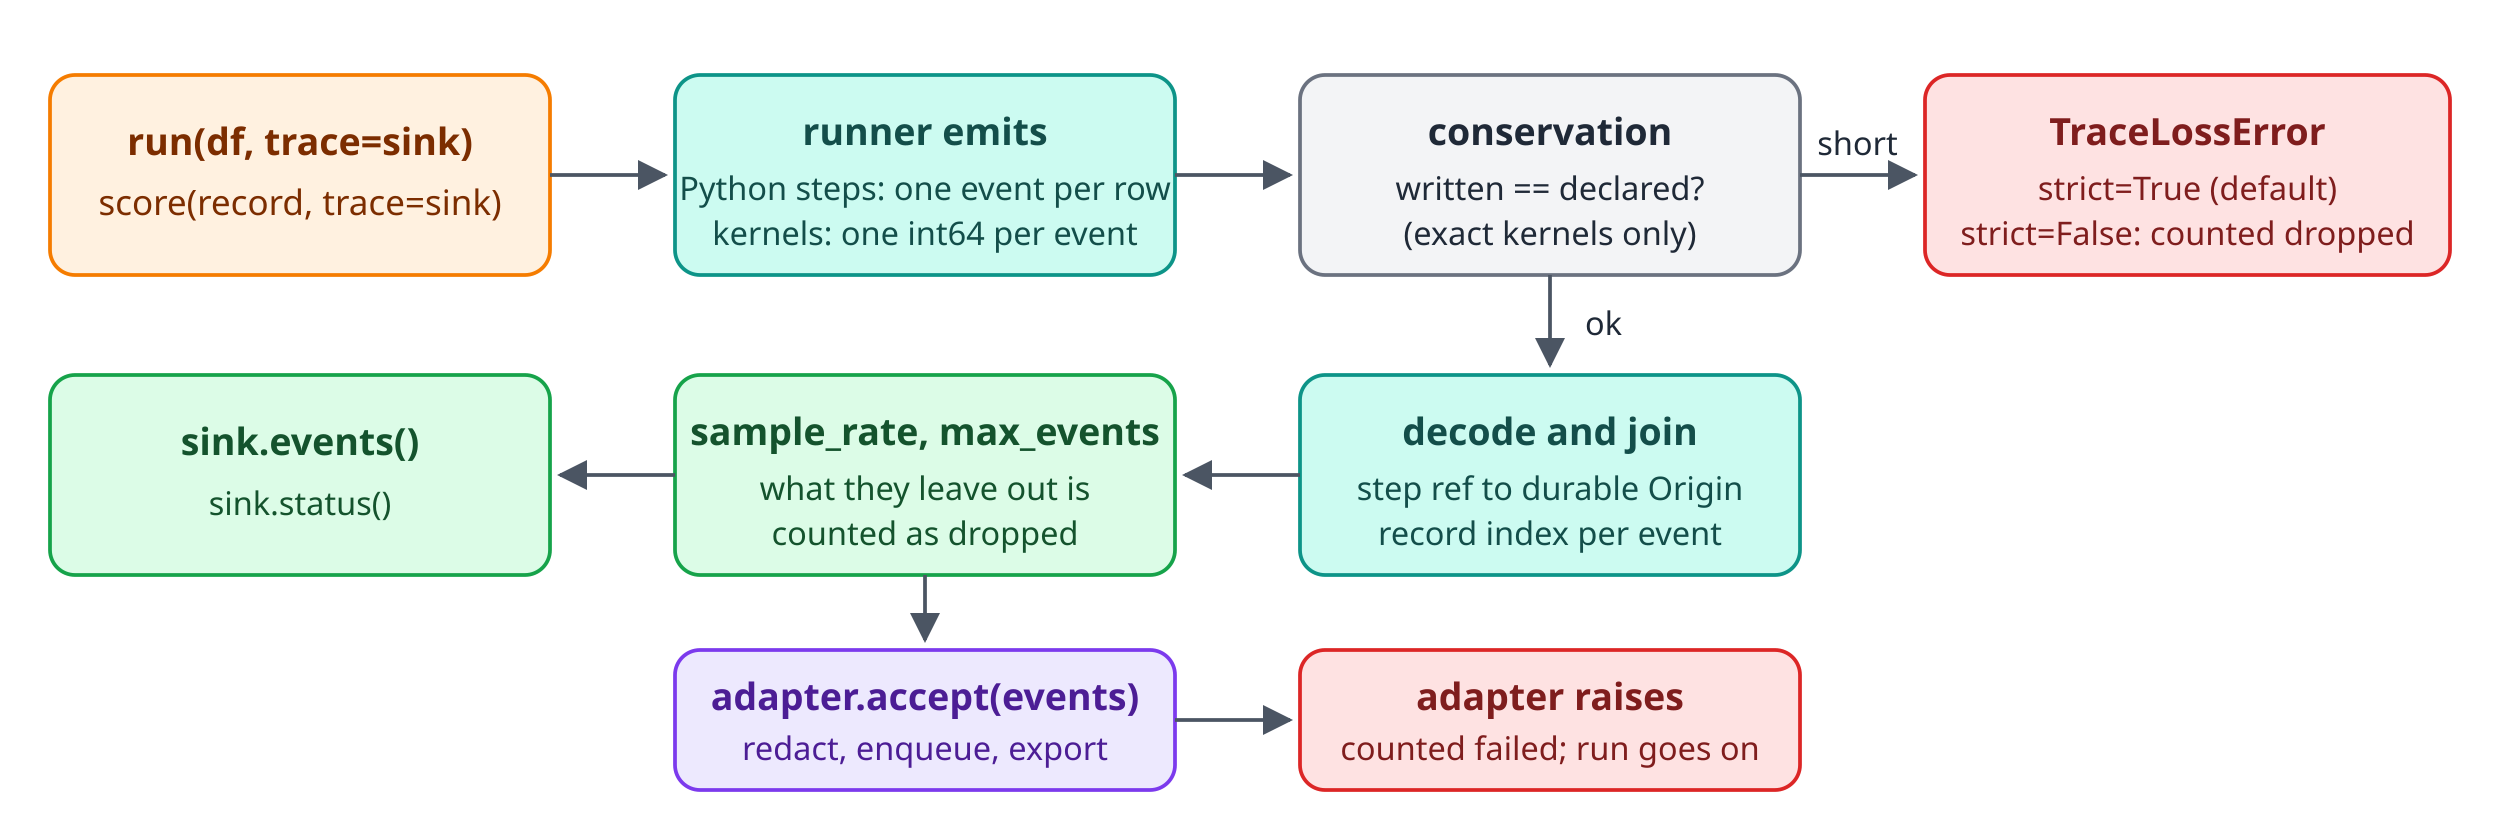
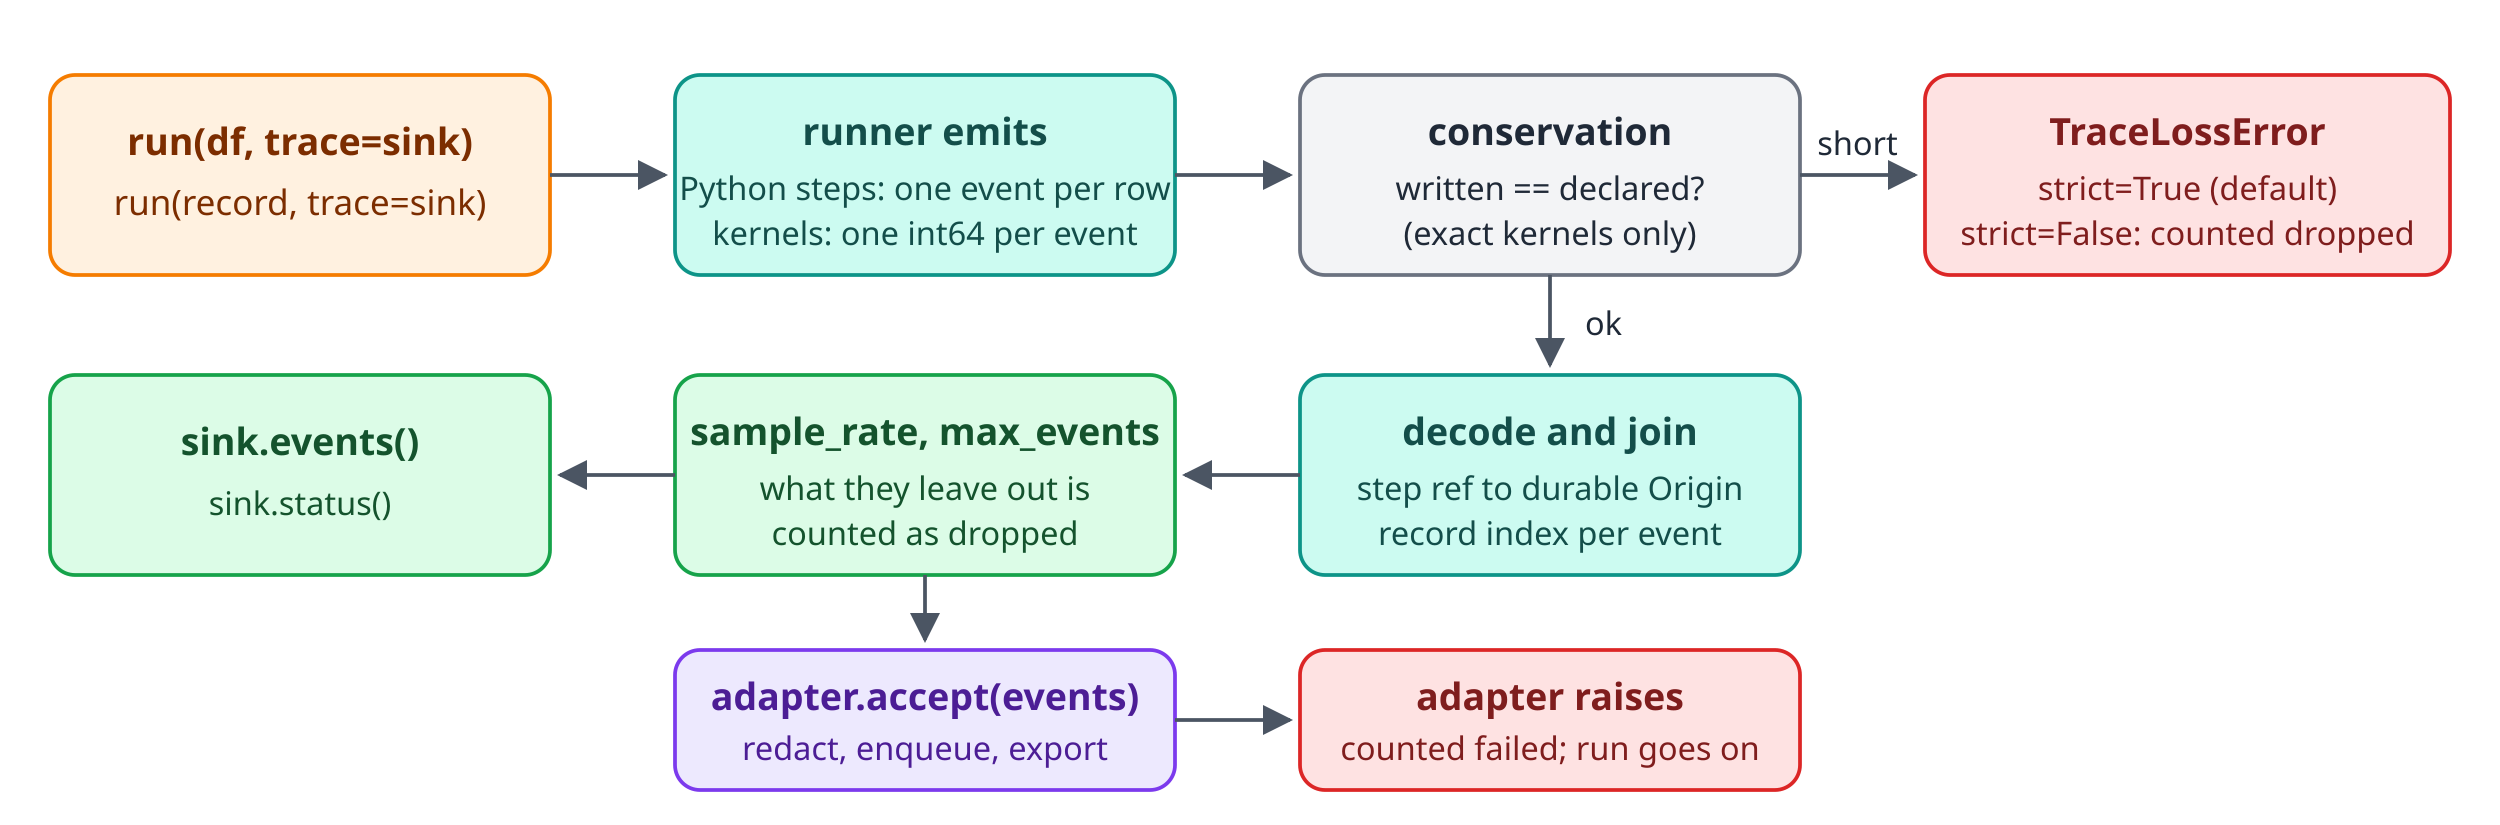
<svg xmlns="http://www.w3.org/2000/svg" viewBox="0 0 1000 330" font-family="system-ui, sans-serif">
  <defs>
    <marker id="arr" viewBox="0 0 10 10" refX="9" refY="5" markerWidth="8" markerHeight="8" orient="auto-start-reverse">
      <path d="M0,0 L10,5 L0,10 z" fill="#4b5563" />
    </marker>
  </defs>
  <rect x="0" y="0" width="1000" height="330" fill="#ffffff" />
  <rect x="20" y="30" width="200" height="80" rx="10" fill="#fff1e0" stroke="#f57c00" stroke-width="1.5" />
  <text x="120" y="62" font-size="15" font-weight="600" fill="#7c2d00" text-anchor="middle">run(df, trace=sink)</text>
-   <text x="120" y="86" font-size="14" fill="#7c2d00" text-anchor="middle">score(record, trace=sink)</text>
+   <text x="120" y="86" font-size="14" fill="#7c2d00" text-anchor="middle">run(record, trace=sink)</text>
  <rect x="270" y="30" width="200" height="80" rx="10" fill="#ccfbf1" stroke="#0d9488" stroke-width="1.5" />
  <text x="370" y="58" font-size="15" font-weight="600" fill="#134e4a" text-anchor="middle">runner emits</text>
  <text x="370" y="80" font-size="13" fill="#134e4a" text-anchor="middle">Python steps: one event per row</text>
  <text x="370" y="98" font-size="13" fill="#134e4a" text-anchor="middle">kernels: one int64 per event</text>
  <rect x="520" y="30" width="200" height="80" rx="10" fill="#f3f4f6" stroke="#6b7280" stroke-width="1.5" />
  <text x="620" y="58" font-size="15" font-weight="600" fill="#1f2937" text-anchor="middle">conservation</text>
  <text x="620" y="80" font-size="13" fill="#1f2937" text-anchor="middle">written == declared?</text>
  <text x="620" y="98" font-size="13" fill="#1f2937" text-anchor="middle">(exact kernels only)</text>
  <rect x="770" y="30" width="210" height="80" rx="10" fill="#fee2e2" stroke="#dc2626" stroke-width="1.5" />
  <text x="875" y="58" font-size="15" font-weight="600" fill="#7f1d1d" text-anchor="middle">TraceLossError</text>
  <text x="875" y="80" font-size="13" fill="#7f1d1d" text-anchor="middle">strict=True (default)</text>
  <text x="875" y="98" font-size="13" fill="#7f1d1d" text-anchor="middle">strict=False: counted dropped</text>
  <rect x="520" y="150" width="200" height="80" rx="10" fill="#ccfbf1" stroke="#0d9488" stroke-width="1.5" />
  <text x="620" y="178" font-size="15" font-weight="600" fill="#134e4a" text-anchor="middle">decode and join</text>
  <text x="620" y="200" font-size="13" fill="#134e4a" text-anchor="middle">step ref to durable Origin</text>
  <text x="620" y="218" font-size="13" fill="#134e4a" text-anchor="middle">record index per event</text>
  <rect x="270" y="150" width="200" height="80" rx="10" fill="#dcfce7" stroke="#16a34a" stroke-width="1.5" />
  <text x="370" y="178" font-size="15" font-weight="600" fill="#14532d" text-anchor="middle">sample_rate, max_events</text>
  <text x="370" y="200" font-size="13" fill="#14532d" text-anchor="middle">what they leave out is</text>
  <text x="370" y="218" font-size="13" fill="#14532d" text-anchor="middle">counted as dropped</text>
  <rect x="20" y="150" width="200" height="80" rx="10" fill="#dcfce7" stroke="#16a34a" stroke-width="1.5" />
  <text x="120" y="182" font-size="15" font-weight="600" fill="#14532d" text-anchor="middle">sink.events()</text>
  <text x="120" y="206" font-size="13" fill="#14532d" text-anchor="middle">sink.status()</text>
  <rect x="270" y="260" width="200" height="56" rx="10" fill="#ede9fe" stroke="#7c3aed" stroke-width="1.5" />
  <text x="370" y="284" font-size="15" font-weight="600" fill="#4c1d95" text-anchor="middle">adapter.accept(events)</text>
  <text x="370" y="304" font-size="13" fill="#4c1d95" text-anchor="middle">redact, enqueue, export</text>
  <rect x="520" y="260" width="200" height="56" rx="10" fill="#fee2e2" stroke="#dc2626" stroke-width="1.5" />
  <text x="620" y="284" font-size="15" font-weight="600" fill="#7f1d1d" text-anchor="middle">adapter raises</text>
  <text x="620" y="304" font-size="13" fill="#7f1d1d" text-anchor="middle">counted failed; run goes on</text>
  <path d="M220,70 L266,70" stroke="#4b5563" stroke-width="1.5" fill="none" marker-end="url(#arr)" />
  <path d="M470,70 L516,70" stroke="#4b5563" stroke-width="1.5" fill="none" marker-end="url(#arr)" />
  <path d="M720,70 L766,70" stroke="#4b5563" stroke-width="1.5" fill="none" marker-end="url(#arr)" />
  <text x="743" y="62" font-size="13" fill="#1f2937" text-anchor="middle">short</text>
  <path d="M620,110 L620,146" stroke="#4b5563" stroke-width="1.5" fill="none" marker-end="url(#arr)" />
  <text x="634" y="134" font-size="13" fill="#1f2937">ok</text>
  <path d="M520,190 L474,190" stroke="#4b5563" stroke-width="1.5" fill="none" marker-end="url(#arr)" />
  <path d="M270,190 L224,190" stroke="#4b5563" stroke-width="1.5" fill="none" marker-end="url(#arr)" />
  <path d="M370,230 L370,256" stroke="#4b5563" stroke-width="1.5" fill="none" marker-end="url(#arr)" />
  <path d="M470,288 L516,288" stroke="#4b5563" stroke-width="1.5" fill="none" marker-end="url(#arr)" />
</svg>
